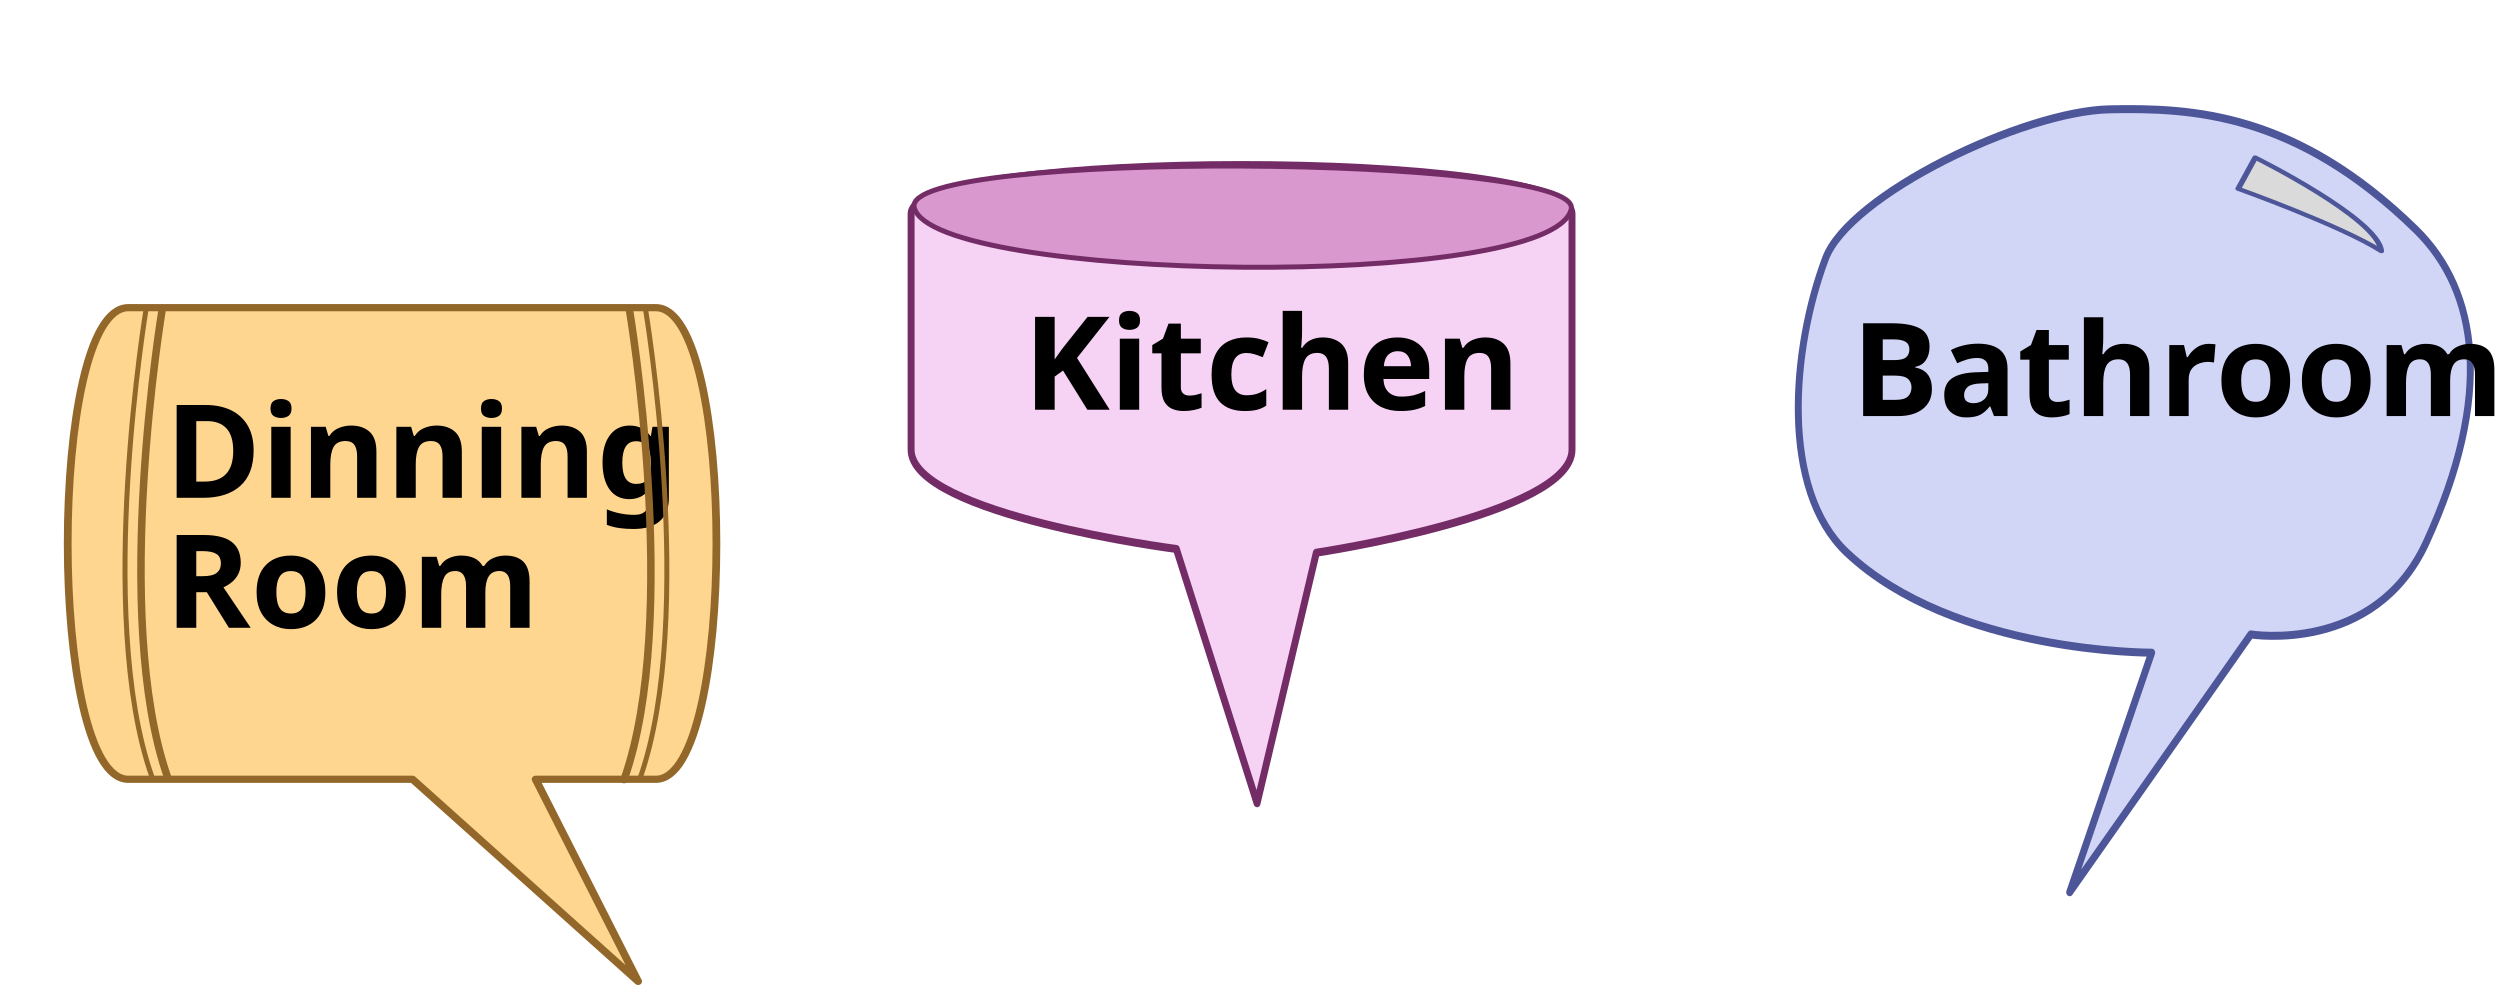
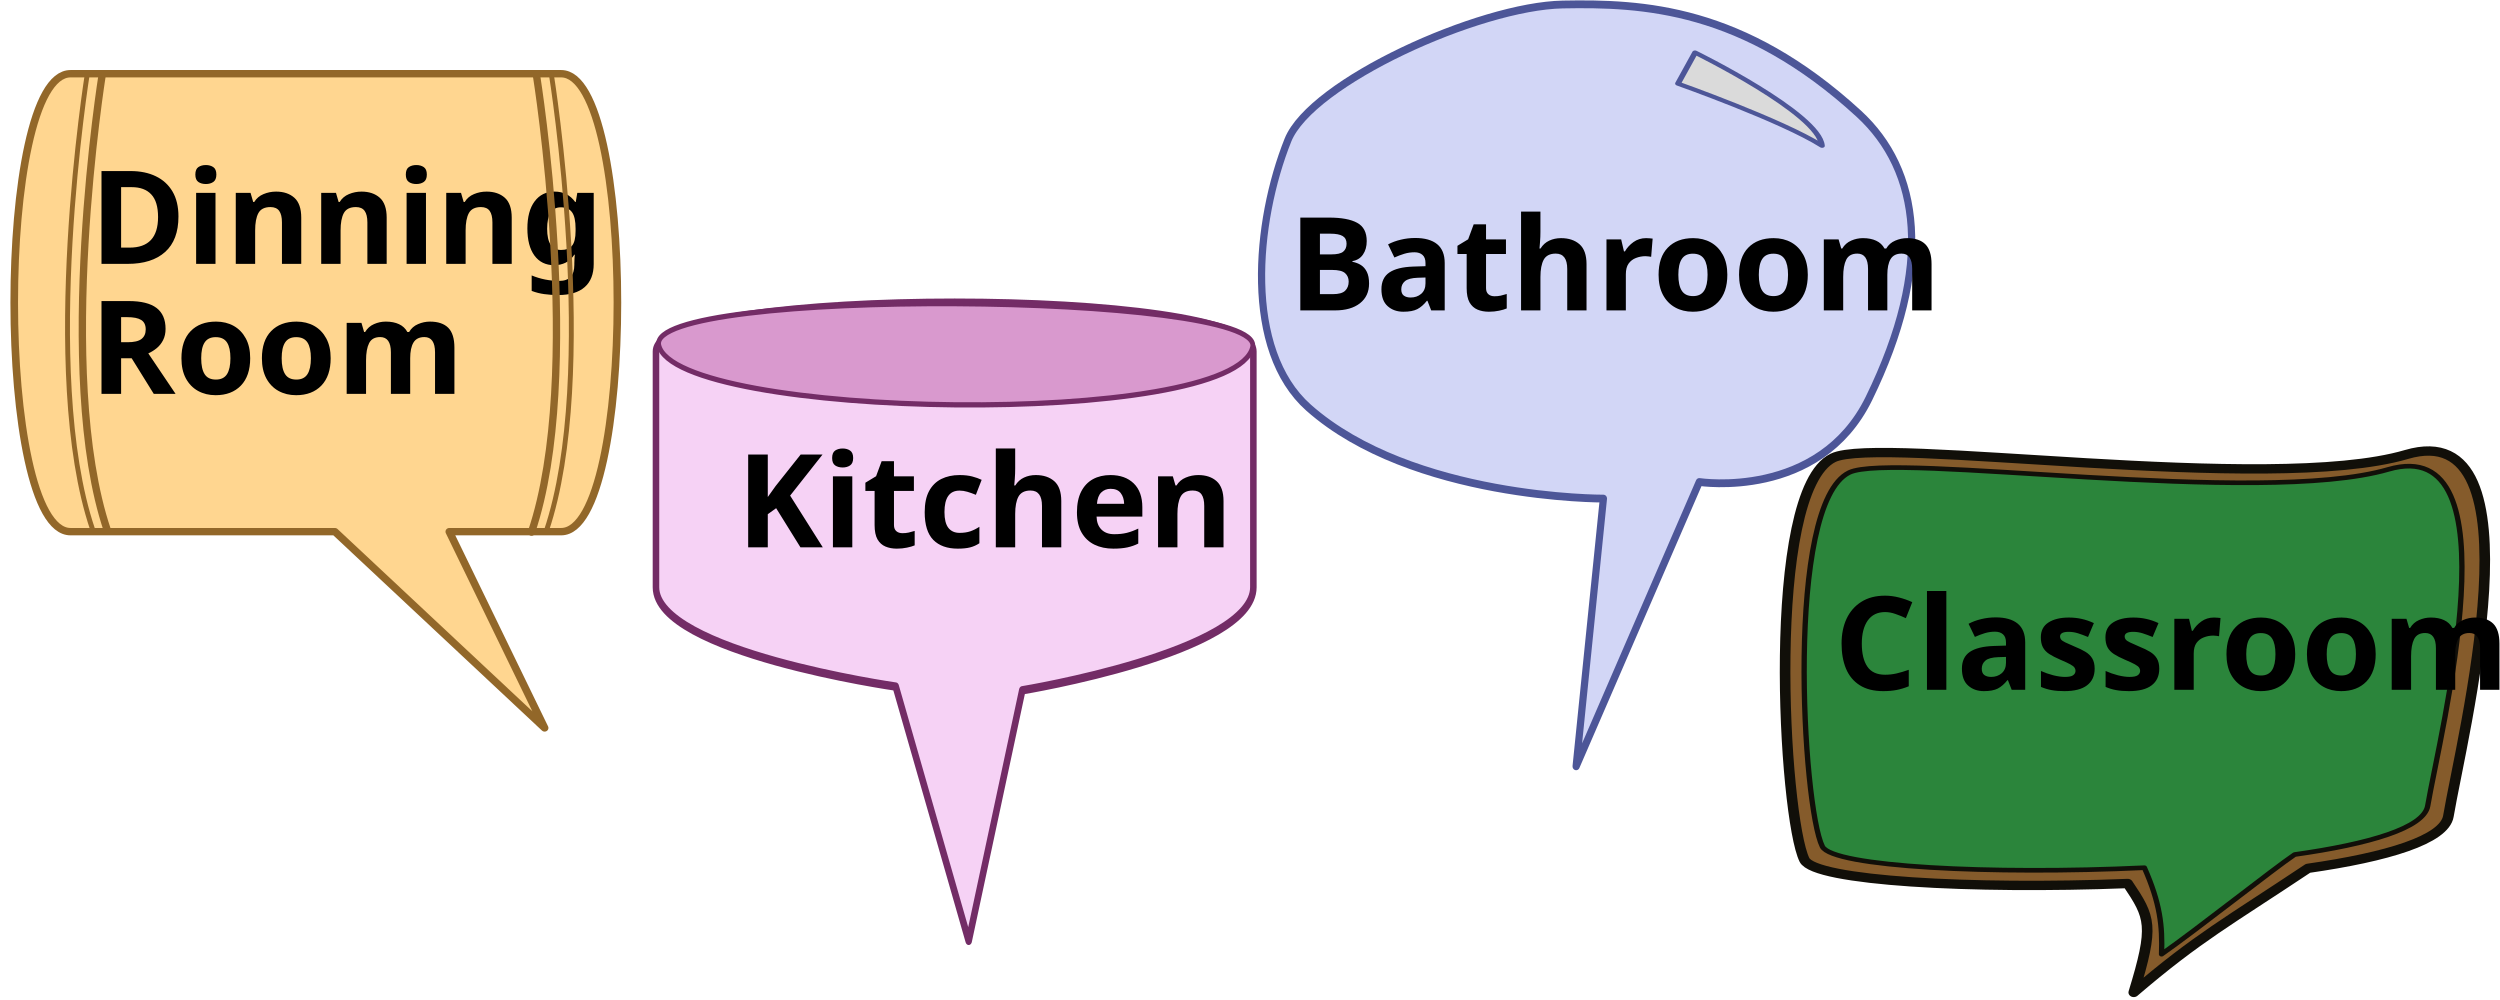
<svg xmlns="http://www.w3.org/2000/svg" width="100%" height="100%" viewBox="0 0 500 200" version="1.1" xml:space="preserve" style="fill-rule:evenodd;clip-rule:evenodd;stroke-linecap:round;stroke-linejoin:round;stroke-miterlimit:1.5;">
-   <g id="Kitchen">
-     <g transform="matrix(-0.856519,0,0,0.986502,336.051,-4.87138)">
-       <path d="M179.601,48.293C179.601,35.101 25.277,35.101 25.277,48.293L25.277,96.098C25.277,109.29 84.974,116.988 84.974,116.988L98.818,167.784L117.664,116.234C117.664,116.234 179.601,109.29 179.601,96.098L179.601,48.293Z" style="fill:rgb(246,210,245);stroke:rgb(115,44,102);stroke-width:1.62px;" />
+   <g id="Classroom" transform="matrix(0.489069,0,0,0.413816,348.34,81.8139)">
+     <g transform="matrix(0.958247,0,0,1,0.740834,0)">
+       <path d="M38.211,23.577C57.868,12.657 224.39,41.463 282.927,21.951C341.463,2.439 306.504,158.537 300.813,196.748C299.11,208.181 274.626,216.484 240.906,221.963C206.89,247.667 193.799,255.478 166.538,281.937C175.307,249.528 173.718,245.764 163.948,229.299C97.305,232.288 30.473,228.014 26.016,217.886C17.073,197.561 8.943,39.837 38.211,23.577Z" style="fill:rgb(133,91,43);stroke:rgb(17,15,9);stroke-width:4.52px;" />
    </g>
-     <path d="M182.846,41.512C186.465,56.405 310.308,58.319 314.242,41.856C316.871,30.858 180.028,29.91 182.846,41.512Z" style="fill:rgb(217,153,206);stroke:rgb(115,44,102);stroke-width:1px;" />
+     <g transform="matrix(0.900849,0,0,0.930301,9.54989,8.72993)">
+       <path d="M38.211,23.577C57.868,12.657 224.39,41.463 282.927,21.951C341.463,2.439 306.504,158.537 300.813,196.748C299.102,208.236 274.389,216.565 240.416,222.042C230.569,229.656 195.985,261.056 179.988,273.823C180.438,258.995 179.354,247.446 172.202,228.892C102.933,232.631 30.657,228.432 26.016,217.886C17.073,197.561 8.943,39.837 38.211,23.577Z" style="fill:rgb(43,133,59);stroke:rgb(17,15,9);stroke-width:2.42px;" />
+     </g>
+     <g transform="matrix(2.0447,0,0,2.41653,-75.6027,-19.751)">
+       <text x="55.432px" y="64.32px" style="font-family:'BerlinSansFBDemi-Bold', 'Berlin Sans FB Demi', sans-serif;font-weight:700;font-size:26px;">Classroom</text>
+     </g>
+   </g>
+   <g id="Kitchen" transform="matrix(1,0,0,1,-57.3764,27.5237)">
+     <g transform="matrix(-0.774204,0,0,0.986502,327.618,-4.87138)">
+       <path d="M179.601,48.293C179.601,35.101 25.277,35.101 25.277,48.293L25.277,96.098C25.277,109.29 84.974,116.988 84.974,116.988L98.818,167.784L117.664,116.234C117.664,116.234 179.601,109.29 179.601,96.098L179.601,48.293Z" style="fill:rgb(246,210,245);stroke:rgb(115,44,102);stroke-width:1.69px;" />
+     </g>
+     <g transform="matrix(0.903895,0,0,1,23.8637,0)">
+       <path d="M182.846,41.512C186.465,56.405 310.308,58.319 314.242,41.856C316.871,30.858 180.028,29.91 182.846,41.512Z" style="fill:rgb(217,153,206);stroke:rgb(115,44,102);stroke-width:1.05px;" />
+     </g>
    <g transform="matrix(1,0,0,1,149.234,17.6209)">
      <text x="55.432px" y="64.32px" style="font-family:'BerlinSansFBDemi-Bold', 'Berlin Sans FB Demi', sans-serif;font-weight:700;font-size:26px;">Kitchen</text>
    </g>
  </g>
-   <g id="Dinning-Room">
-     <g transform="matrix(-1.06299,0,0,0.986502,187.305,37.4763)">
-       <path d="M152.071,120C167.265,120 167.265,24.39 152.071,24.39L52.807,24.39C37.613,24.39 37.613,120 52.807,120L75.432,120L56.142,160.976L98.581,120L152.071,120Z" style="fill:rgb(255,214,144);stroke:rgb(146,103,41);stroke-width:1.46px;" />
+   <g id="Dinning-Room" transform="matrix(1,0,0,1,-9.73916,1.90549)">
+     <g transform="matrix(-0.988385,0,0,0.957964,174.153,-10.528)">
+       <path d="M152.071,120C167.265,120 167.265,24.39 152.071,24.39L52.807,24.39C37.613,24.39 37.613,120 52.807,120L75.432,120L56.142,160.976L98.581,120L152.071,120Z" style="fill:rgb(255,214,144);stroke:rgb(146,103,41);stroke-width:1.54px;" />
    </g>
-     <g transform="matrix(1,0,0,1,-22.4451,35.2435)">
+     <g transform="matrix(1,0,0,1,-27.7381,-13.4523)">
      <text x="55.432px" y="64.32px" style="font-family:'BerlinSansFBDemi-Bold', 'Berlin Sans FB Demi', sans-serif;font-weight:700;font-size:26px;">Dinning</text>
      <text x="55.432px" y="90.32px" style="font-family:'BerlinSansFBDemi-Bold', 'Berlin Sans FB Demi', sans-serif;font-weight:700;font-size:26px;">Room</text>
    </g>
-     <path d="M29.29,61.38C29.29,61.38 18.957,122.972 30.369,155.305" style="fill:none;stroke:rgb(146,103,41);stroke-width:1px;" />
-     <g transform="matrix(1,0,0,1,3.19091,0.255273)">
-       <path d="M29.29,61.38C29.29,61.38 18.957,122.972 30.369,155.305" style="fill:none;stroke:rgb(146,103,41);stroke-width:1.5px;" />
+     <g transform="matrix(0.929818,0,0,0.971071,-0.00656739,-46.9202)">
+       <path d="M29.29,61.38C29.29,61.38 18.957,122.972 30.369,155.305" style="fill:none;stroke:rgb(146,103,41);stroke-width:1.05px;" />
    </g>
-     <g transform="matrix(-1,0,0,1,158.375,0.356407)">
-       <path d="M29.29,61.38C29.29,61.38 18.957,122.972 30.369,155.305" style="fill:none;stroke:rgb(146,103,41);stroke-width:1px;" />
+     <g transform="matrix(0.929818,0,0,0.971071,2.9604,-46.6723)">
+       <path d="M29.29,61.38C29.29,61.38 18.957,122.972 30.369,155.305" style="fill:none;stroke:rgb(146,103,41);stroke-width:1.58px;" />
    </g>
-     <g transform="matrix(-1,0,0,1,155.184,0.611679)">
-       <path d="M29.29,61.38C29.29,61.38 18.957,122.972 30.369,155.305" style="fill:none;stroke:rgb(146,103,41);stroke-width:1.5px;" />
+     <g transform="matrix(-0.929818,0,0,0.971071,147.253,-46.5741)">
+       <path d="M29.29,61.38C29.29,61.38 18.957,122.972 30.369,155.305" style="fill:none;stroke:rgb(146,103,41);stroke-width:1.05px;" />
+     </g>
+     <g transform="matrix(-0.929818,0,0,0.971071,144.286,-46.3262)">
+       <path d="M29.29,61.38C29.29,61.38 18.957,122.972 30.369,155.305" style="fill:none;stroke:rgb(146,103,41);stroke-width:1.58px;" />
    </g>
  </g>
-   <g id="Bathroom" transform="matrix(0.986502,0,0,0.986502,315.946,8.50158)">
-     <g transform="matrix(-0.868239,0,0,1,201.547,3.55271e-15)">
-       <path d="M174.742,43.792C169.137,30.845 128.594,13.903 108.388,13.545C89.085,13.202 64.857,14.231 36.937,37.895C22.117,50.456 18.8,71.695 34.48,101.369C46.504,124.123 75.432,120 75.432,120L117.727,172.272L98.581,123.702C98.581,123.702 144.78,123.887 169.751,103.427C185.412,90.595 182.649,62.059 174.742,43.792Z" style="fill:rgb(210,214,246);stroke:rgb(77,86,152);stroke-width:1.62px;" />
+   <g id="Bathroom" transform="matrix(0.993092,0,0,0.982425,203.018,-12.4037)">
+     <g transform="matrix(-0.834277,0,0,0.91313,200.727,1.17272)">
+       <path d="M174.742,43.792C169.137,30.845 128.594,13.903 108.388,13.545C89.085,13.202 64.857,14.231 36.937,37.895C22.117,50.456 18.8,71.695 34.48,101.369C46.504,124.123 75.432,120 75.432,120L105.167,183.389L98.581,123.702C98.581,123.702 144.78,123.887 169.751,103.427C185.412,90.595 182.649,62.059 174.742,43.792Z" style="fill:rgb(210,214,246);stroke:rgb(77,86,152);stroke-width:1.74px;" />
    </g>
-     <g transform="matrix(1.01368,0,0,1.01368,-1.11013,10.5395)">
+     <g transform="matrix(1.00696,0,0,1.01789,-0.73724,10.3455)">
      <text x="55.432px" y="64.32px" style="font-family:'BerlinSansFBDemi-Bold', 'Berlin Sans FB Demi', sans-serif;font-weight:700;font-size:26px;">Bathroom</text>
    </g>
    <g transform="matrix(0.994932,0.0929934,-0.0682103,0.729778,-303.251,-43.6753)">
-       <path d="M444.853,35.123L442,44.157C442,44.157 463.574,51.685 472.07,57.648C470.977,48.837 444.853,35.123 444.853,35.123Z" style="fill:rgb(218,218,218);stroke:rgb(77,86,152);stroke-width:1.16px;" />
+       <path d="M444.853,35.123L442,44.157C442,44.157 463.574,51.685 472.07,57.648C470.977,48.837 444.853,35.123 444.853,35.123Z" style="fill:rgb(218,218,218);stroke:rgb(77,86,152);stroke-width:1.15px;" />
    </g>
  </g>
</svg>
